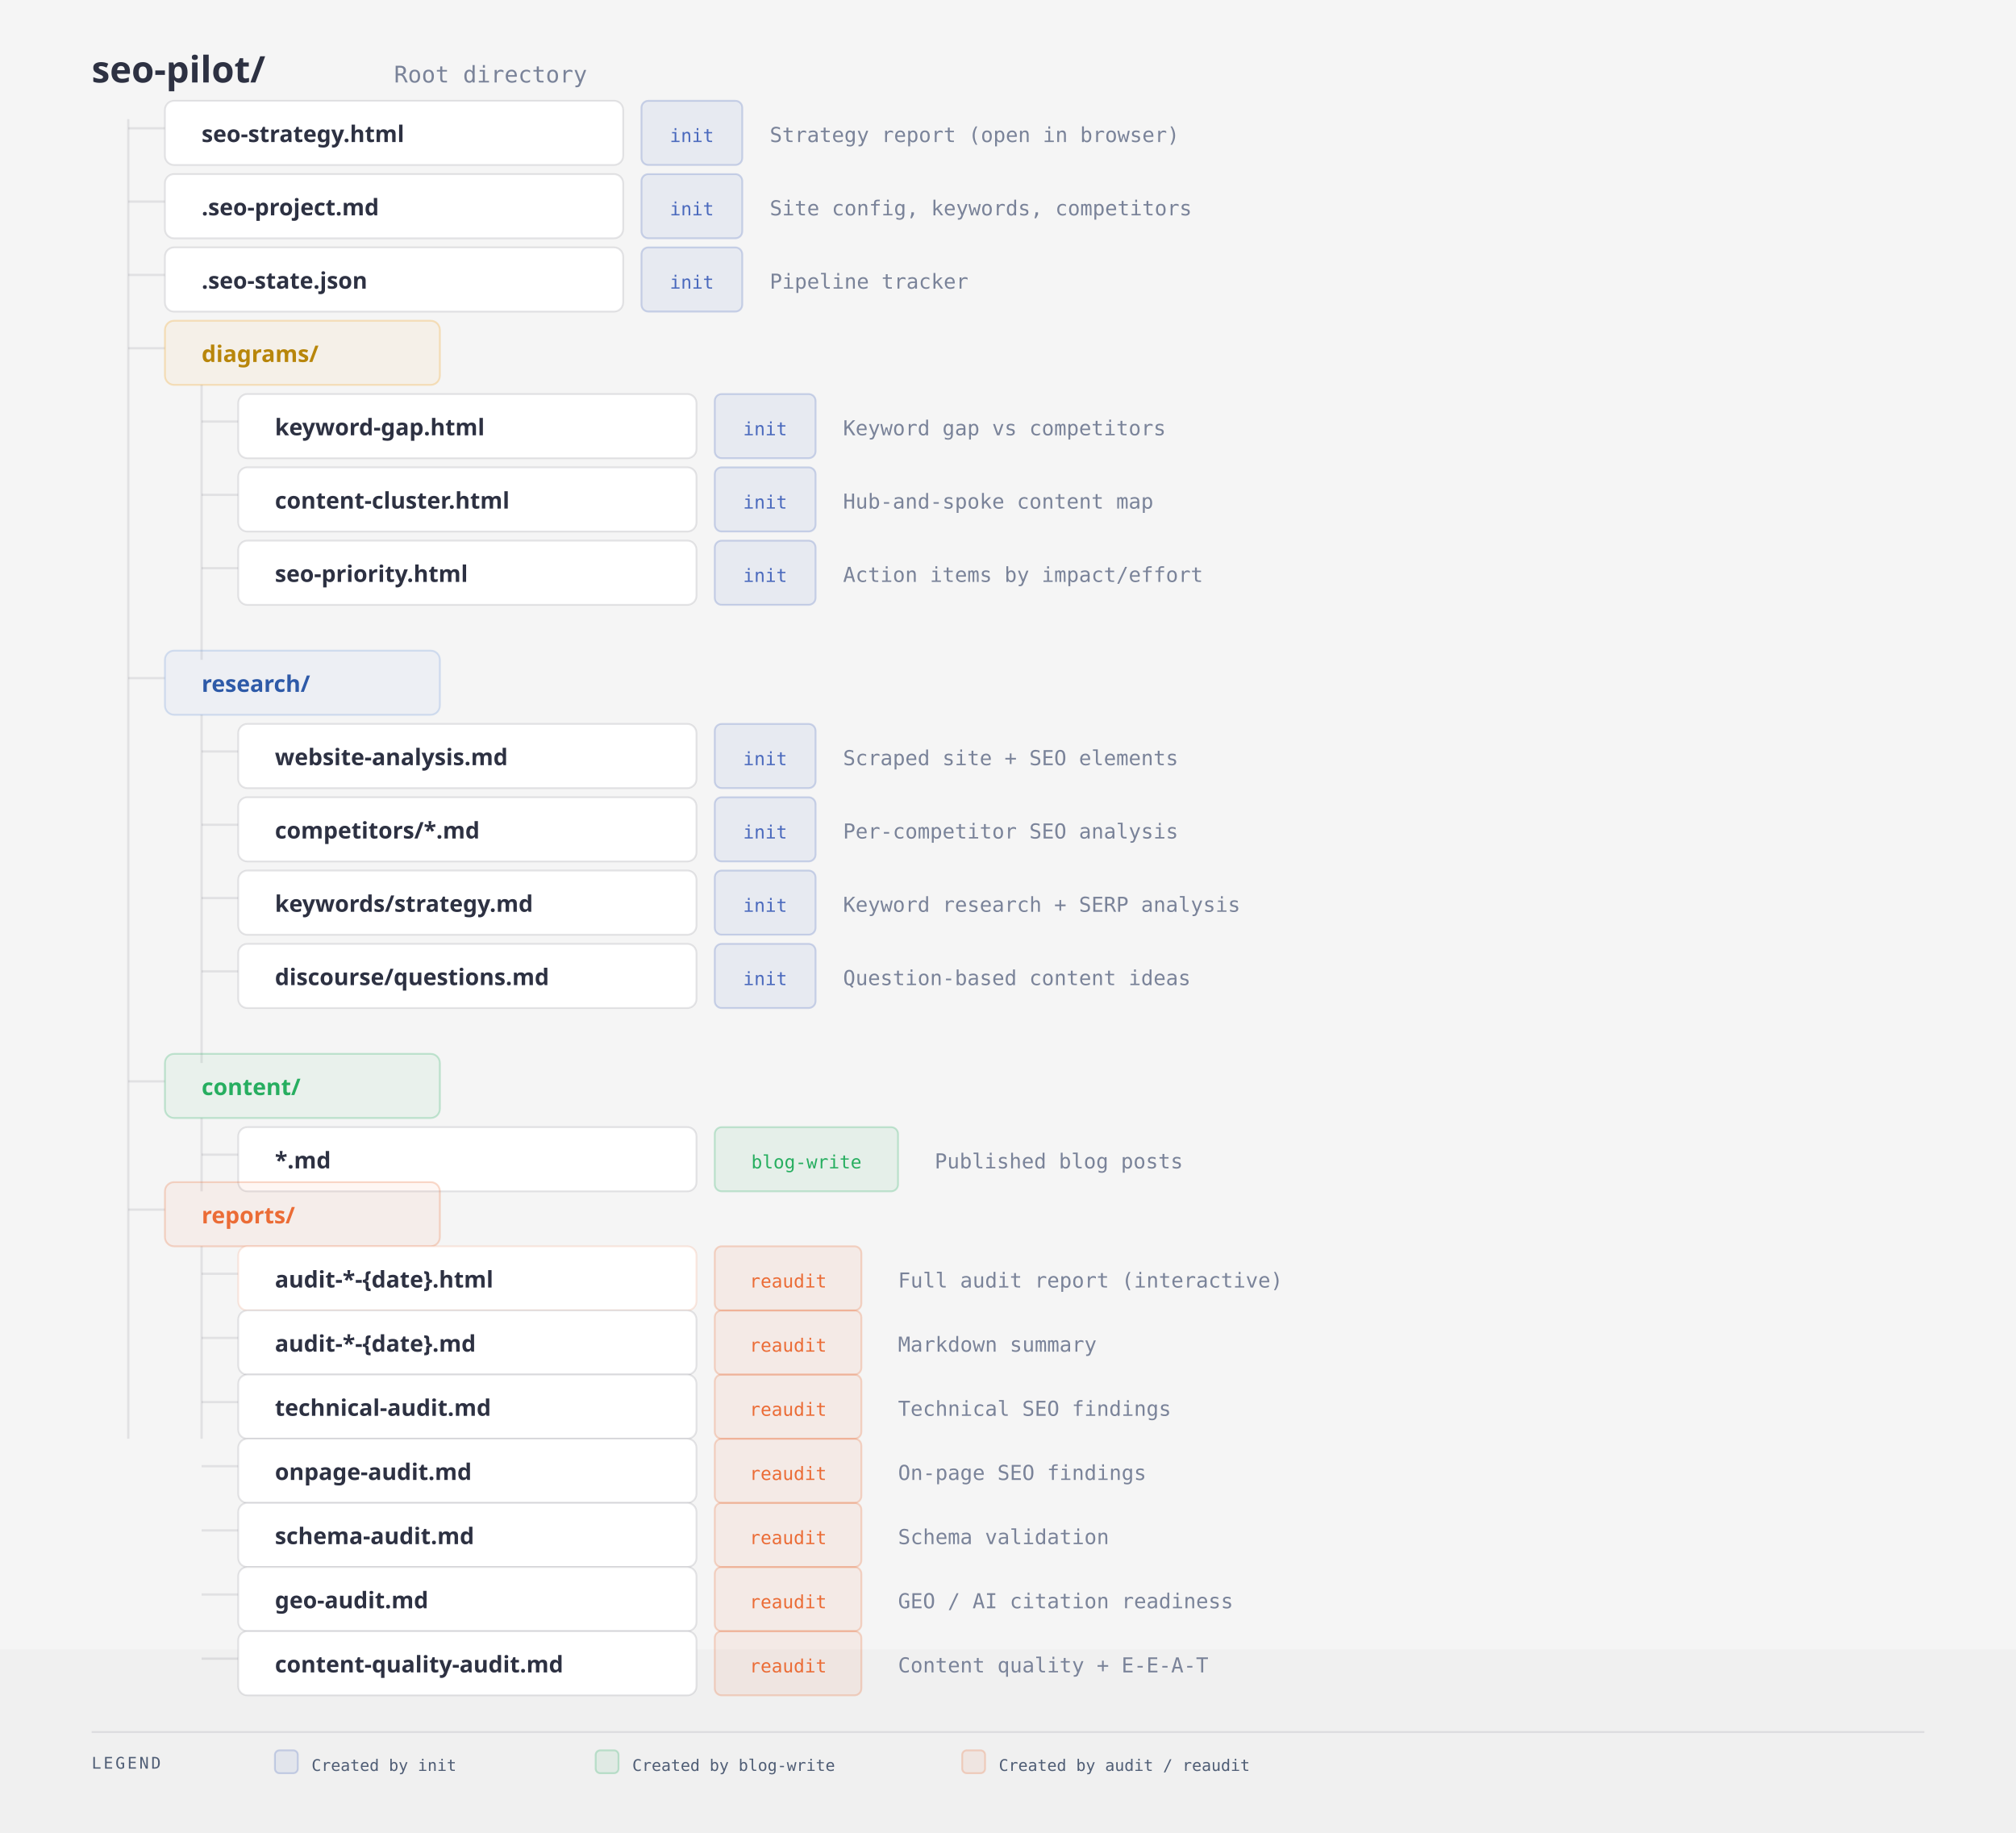
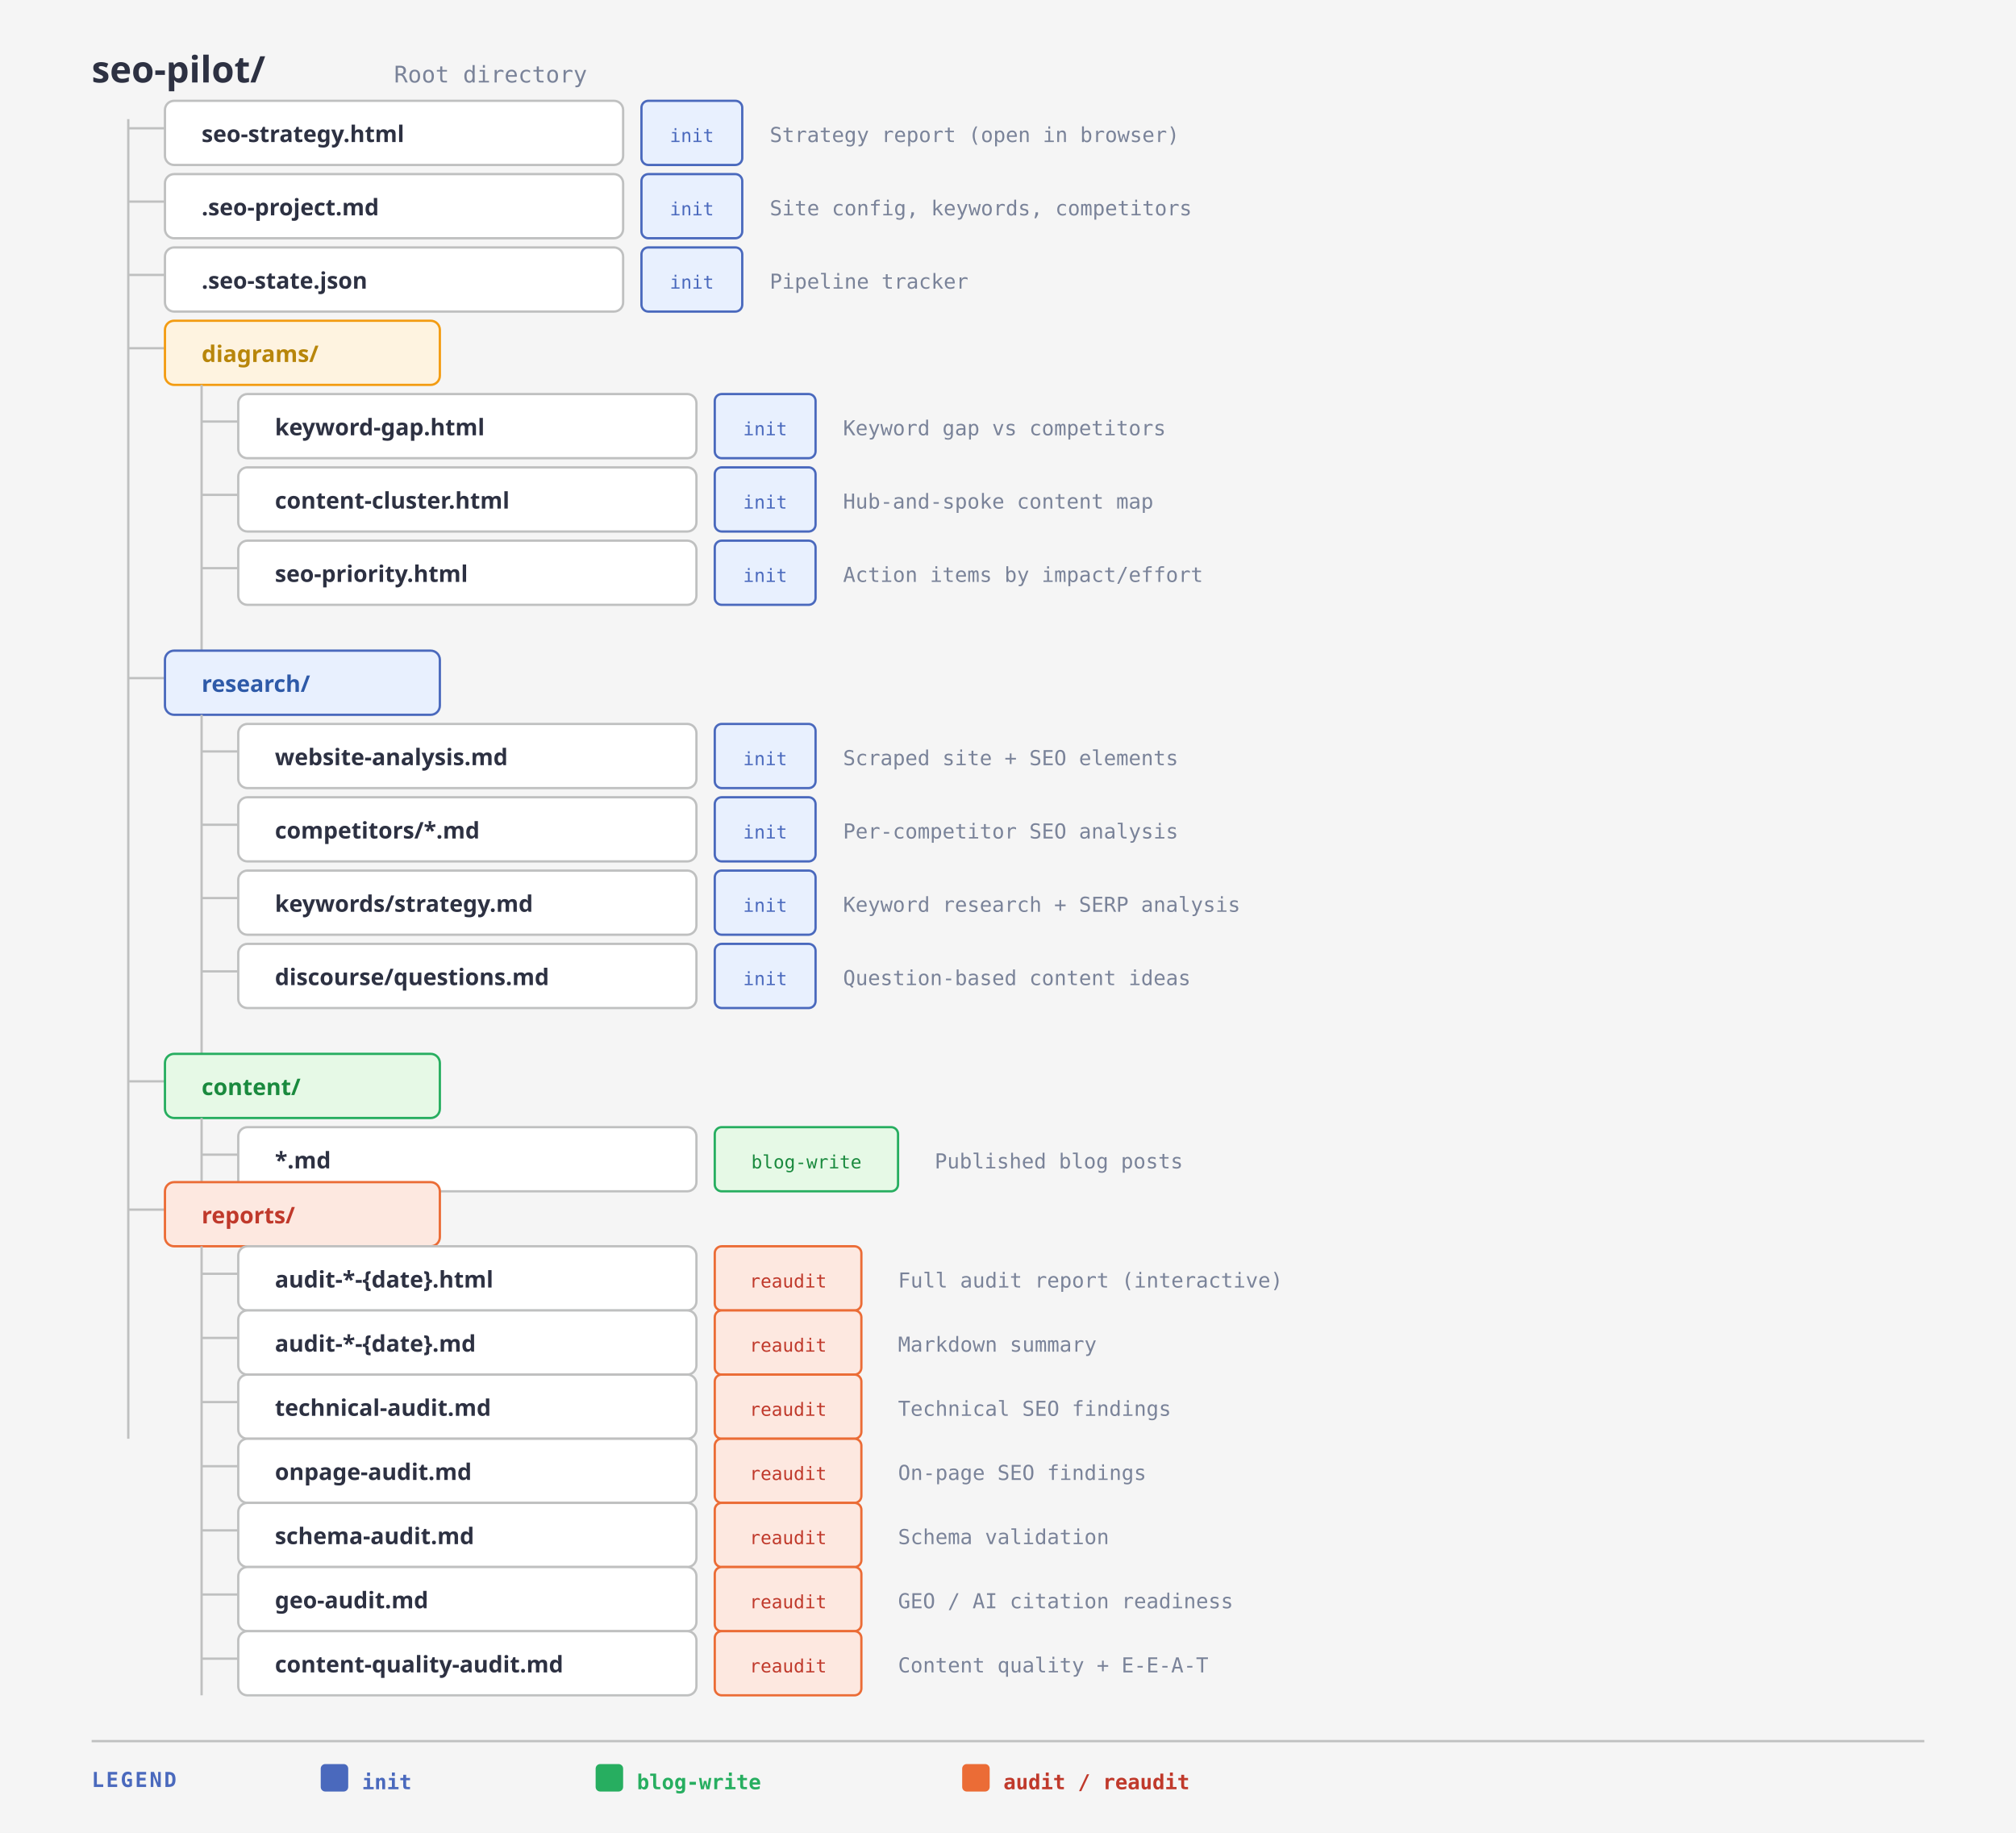
<svg xmlns="http://www.w3.org/2000/svg" viewBox="0 0 880 800" font-family="'Geist',system-ui,sans-serif" role="img" aria-labelledby="fs-title fs-desc">
-   <rect width="880" height="720" fill="#f5f5f5" />
+   <style>svg { color-scheme: light only; }</style>
+   <rect width="880" height="800" fill="#f5f5f5" />
  <text x="40" y="36" fill="#2d3142" font-size="16" font-weight="600">seo-pilot/</text>
  <text x="172" y="36" fill="#7a8399" font-size="10" font-family="'Geist Mono',monospace">Root directory</text>
-   <line x1="56" y1="52" x2="56" y2="628" stroke="rgba(45,49,66,0.10)" stroke-width="1" />
-   <line x1="56" y1="56" x2="72" y2="56" stroke="rgba(45,49,66,0.10)" stroke-width="1" />
-   <rect x="72" y="44" width="200" height="28" rx="4" fill="#fff" stroke="rgba(45,49,66,0.12)" stroke-width="0.8" />
+   <line x1="56" y1="52" x2="56" y2="628" stroke="#bfc0c0" stroke-width="1" />
+   <line x1="56" y1="56" x2="72" y2="56" stroke="#bfc0c0" stroke-width="1" />
+   <rect x="72" y="44" width="200" height="28" rx="4" fill="#ffffff" stroke="#bfc0c0" stroke-width="1" />
  <text x="88" y="62" fill="#2d3142" font-size="10" font-weight="600">seo-strategy.html</text>
-   <rect x="280" y="44" width="44" height="28" rx="3" fill="rgba(74,105,189,0.08)" stroke="rgba(74,105,189,0.25)" stroke-width="0.8" />
+   <rect x="280" y="44" width="44" height="28" rx="3" fill="#e8f0fe" stroke="#4a69bd" stroke-width="1" />
  <text x="302" y="62" fill="#4a69bd" font-size="8" font-family="'Geist Mono',monospace" text-anchor="middle">init</text>
  <text x="336" y="62" fill="#7a8399" font-size="9" font-family="'Geist Mono',monospace">Strategy report (open in browser)</text>
-   <line x1="56" y1="88" x2="72" y2="88" stroke="rgba(45,49,66,0.10)" stroke-width="1" />
-   <rect x="72" y="76" width="200" height="28" rx="4" fill="#fff" stroke="rgba(45,49,66,0.12)" stroke-width="0.8" />
+   <line x1="56" y1="88" x2="72" y2="88" stroke="#bfc0c0" stroke-width="1" />
+   <rect x="72" y="76" width="200" height="28" rx="4" fill="#ffffff" stroke="#bfc0c0" stroke-width="1" />
  <text x="88" y="94" fill="#2d3142" font-size="10" font-weight="600">.seo-project.md</text>
-   <rect x="280" y="76" width="44" height="28" rx="3" fill="rgba(74,105,189,0.08)" stroke="rgba(74,105,189,0.25)" stroke-width="0.8" />
+   <rect x="280" y="76" width="44" height="28" rx="3" fill="#e8f0fe" stroke="#4a69bd" stroke-width="1" />
  <text x="302" y="94" fill="#4a69bd" font-size="8" font-family="'Geist Mono',monospace" text-anchor="middle">init</text>
  <text x="336" y="94" fill="#7a8399" font-size="9" font-family="'Geist Mono',monospace">Site config, keywords, competitors</text>
-   <line x1="56" y1="120" x2="72" y2="120" stroke="rgba(45,49,66,0.10)" stroke-width="1" />
-   <rect x="72" y="108" width="200" height="28" rx="4" fill="#fff" stroke="rgba(45,49,66,0.12)" stroke-width="0.8" />
+   <line x1="56" y1="120" x2="72" y2="120" stroke="#bfc0c0" stroke-width="1" />
+   <rect x="72" y="108" width="200" height="28" rx="4" fill="#ffffff" stroke="#bfc0c0" stroke-width="1" />
  <text x="88" y="126" fill="#2d3142" font-size="10" font-weight="600">.seo-state.json</text>
-   <rect x="280" y="108" width="44" height="28" rx="3" fill="rgba(74,105,189,0.08)" stroke="rgba(74,105,189,0.25)" stroke-width="0.8" />
+   <rect x="280" y="108" width="44" height="28" rx="3" fill="#e8f0fe" stroke="#4a69bd" stroke-width="1" />
  <text x="302" y="126" fill="#4a69bd" font-size="8" font-family="'Geist Mono',monospace" text-anchor="middle">init</text>
  <text x="336" y="126" fill="#7a8399" font-size="9" font-family="'Geist Mono',monospace">Pipeline tracker</text>
-   <line x1="56" y1="152" x2="72" y2="152" stroke="rgba(45,49,66,0.10)" stroke-width="1" />
-   <rect x="72" y="140" width="120" height="28" rx="4" fill="rgba(243,156,18,0.06)" stroke="rgba(243,156,18,0.25)" stroke-width="0.8" />
+   <line x1="56" y1="152" x2="72" y2="152" stroke="#bfc0c0" stroke-width="1" />
+   <rect x="72" y="140" width="120" height="28" rx="4" fill="#fef3e0" stroke="#f39c12" stroke-width="1" />
  <text x="88" y="158" fill="#b8860b" font-size="10" font-weight="600">diagrams/</text>
-   <line x1="88" y1="168" x2="88" y2="288" stroke="rgba(45,49,66,0.10)" stroke-width="1" />
-   <line x1="88" y1="184" x2="104" y2="184" stroke="rgba(45,49,66,0.10)" stroke-width="1" />
-   <rect x="104" y="172" width="200" height="28" rx="4" fill="#fff" stroke="rgba(45,49,66,0.12)" stroke-width="0.8" />
+   <line x1="88" y1="168" x2="88" y2="288" stroke="#bfc0c0" stroke-width="1" />
+   <line x1="88" y1="184" x2="104" y2="184" stroke="#bfc0c0" stroke-width="1" />
+   <rect x="104" y="172" width="200" height="28" rx="4" fill="#ffffff" stroke="#bfc0c0" stroke-width="1" />
  <text x="120" y="190" fill="#2d3142" font-size="10" font-weight="600">keyword-gap.html</text>
-   <rect x="312" y="172" width="44" height="28" rx="3" fill="rgba(74,105,189,0.08)" stroke="rgba(74,105,189,0.25)" stroke-width="0.8" />
+   <rect x="312" y="172" width="44" height="28" rx="3" fill="#e8f0fe" stroke="#4a69bd" stroke-width="1" />
  <text x="334" y="190" fill="#4a69bd" font-size="8" font-family="'Geist Mono',monospace" text-anchor="middle">init</text>
  <text x="368" y="190" fill="#7a8399" font-size="9" font-family="'Geist Mono',monospace">Keyword gap vs competitors</text>
-   <line x1="88" y1="216" x2="104" y2="216" stroke="rgba(45,49,66,0.10)" stroke-width="1" />
-   <rect x="104" y="204" width="200" height="28" rx="4" fill="#fff" stroke="rgba(45,49,66,0.12)" stroke-width="0.8" />
+   <line x1="88" y1="216" x2="104" y2="216" stroke="#bfc0c0" stroke-width="1" />
+   <rect x="104" y="204" width="200" height="28" rx="4" fill="#ffffff" stroke="#bfc0c0" stroke-width="1" />
  <text x="120" y="222" fill="#2d3142" font-size="10" font-weight="600">content-cluster.html</text>
-   <rect x="312" y="204" width="44" height="28" rx="3" fill="rgba(74,105,189,0.08)" stroke="rgba(74,105,189,0.25)" stroke-width="0.8" />
+   <rect x="312" y="204" width="44" height="28" rx="3" fill="#e8f0fe" stroke="#4a69bd" stroke-width="1" />
  <text x="334" y="222" fill="#4a69bd" font-size="8" font-family="'Geist Mono',monospace" text-anchor="middle">init</text>
  <text x="368" y="222" fill="#7a8399" font-size="9" font-family="'Geist Mono',monospace">Hub-and-spoke content map</text>
-   <line x1="88" y1="248" x2="104" y2="248" stroke="rgba(45,49,66,0.10)" stroke-width="1" />
-   <rect x="104" y="236" width="200" height="28" rx="4" fill="#fff" stroke="rgba(45,49,66,0.12)" stroke-width="0.8" />
+   <line x1="88" y1="248" x2="104" y2="248" stroke="#bfc0c0" stroke-width="1" />
+   <rect x="104" y="236" width="200" height="28" rx="4" fill="#ffffff" stroke="#bfc0c0" stroke-width="1" />
  <text x="120" y="254" fill="#2d3142" font-size="10" font-weight="600">seo-priority.html</text>
-   <rect x="312" y="236" width="44" height="28" rx="3" fill="rgba(74,105,189,0.08)" stroke="rgba(74,105,189,0.25)" stroke-width="0.8" />
+   <rect x="312" y="236" width="44" height="28" rx="3" fill="#e8f0fe" stroke="#4a69bd" stroke-width="1" />
  <text x="334" y="254" fill="#4a69bd" font-size="8" font-family="'Geist Mono',monospace" text-anchor="middle">init</text>
  <text x="368" y="254" fill="#7a8399" font-size="9" font-family="'Geist Mono',monospace">Action items by impact/effort</text>
-   <line x1="56" y1="296" x2="72" y2="296" stroke="rgba(45,49,66,0.10)" stroke-width="1" />
-   <rect x="72" y="284" width="120" height="28" rx="4" fill="rgba(106,149,216,0.06)" stroke="rgba(106,149,216,0.25)" stroke-width="0.8" />
+   <line x1="56" y1="296" x2="72" y2="296" stroke="#bfc0c0" stroke-width="1" />
+   <rect x="72" y="284" width="120" height="28" rx="4" fill="#e8f0fe" stroke="#4a69bd" stroke-width="1" />
  <text x="88" y="302" fill="#2e5aa8" font-size="10" font-weight="600">research/</text>
-   <line x1="88" y1="312" x2="88" y2="464" stroke="rgba(45,49,66,0.10)" stroke-width="1" />
-   <line x1="88" y1="328" x2="104" y2="328" stroke="rgba(45,49,66,0.10)" stroke-width="1" />
-   <rect x="104" y="316" width="200" height="28" rx="4" fill="#fff" stroke="rgba(45,49,66,0.12)" stroke-width="0.8" />
+   <line x1="88" y1="312" x2="88" y2="464" stroke="#bfc0c0" stroke-width="1" />
+   <line x1="88" y1="328" x2="104" y2="328" stroke="#bfc0c0" stroke-width="1" />
+   <rect x="104" y="316" width="200" height="28" rx="4" fill="#ffffff" stroke="#bfc0c0" stroke-width="1" />
  <text x="120" y="334" fill="#2d3142" font-size="10" font-weight="600">website-analysis.md</text>
-   <rect x="312" y="316" width="44" height="28" rx="3" fill="rgba(74,105,189,0.08)" stroke="rgba(74,105,189,0.25)" stroke-width="0.8" />
+   <rect x="312" y="316" width="44" height="28" rx="3" fill="#e8f0fe" stroke="#4a69bd" stroke-width="1" />
  <text x="334" y="334" fill="#4a69bd" font-size="8" font-family="'Geist Mono',monospace" text-anchor="middle">init</text>
  <text x="368" y="334" fill="#7a8399" font-size="9" font-family="'Geist Mono',monospace">Scraped site + SEO elements</text>
-   <line x1="88" y1="360" x2="104" y2="360" stroke="rgba(45,49,66,0.10)" stroke-width="1" />
-   <rect x="104" y="348" width="200" height="28" rx="4" fill="#fff" stroke="rgba(45,49,66,0.12)" stroke-width="0.8" />
+   <line x1="88" y1="360" x2="104" y2="360" stroke="#bfc0c0" stroke-width="1" />
+   <rect x="104" y="348" width="200" height="28" rx="4" fill="#ffffff" stroke="#bfc0c0" stroke-width="1" />
  <text x="120" y="366" fill="#2d3142" font-size="10" font-weight="600">competitors/*.md</text>
-   <rect x="312" y="348" width="44" height="28" rx="3" fill="rgba(74,105,189,0.08)" stroke="rgba(74,105,189,0.25)" stroke-width="0.8" />
+   <rect x="312" y="348" width="44" height="28" rx="3" fill="#e8f0fe" stroke="#4a69bd" stroke-width="1" />
  <text x="334" y="366" fill="#4a69bd" font-size="8" font-family="'Geist Mono',monospace" text-anchor="middle">init</text>
  <text x="368" y="366" fill="#7a8399" font-size="9" font-family="'Geist Mono',monospace">Per-competitor SEO analysis</text>
-   <line x1="88" y1="392" x2="104" y2="392" stroke="rgba(45,49,66,0.10)" stroke-width="1" />
-   <rect x="104" y="380" width="200" height="28" rx="4" fill="#fff" stroke="rgba(45,49,66,0.12)" stroke-width="0.8" />
+   <line x1="88" y1="392" x2="104" y2="392" stroke="#bfc0c0" stroke-width="1" />
+   <rect x="104" y="380" width="200" height="28" rx="4" fill="#ffffff" stroke="#bfc0c0" stroke-width="1" />
  <text x="120" y="398" fill="#2d3142" font-size="10" font-weight="600">keywords/strategy.md</text>
-   <rect x="312" y="380" width="44" height="28" rx="3" fill="rgba(74,105,189,0.08)" stroke="rgba(74,105,189,0.25)" stroke-width="0.8" />
+   <rect x="312" y="380" width="44" height="28" rx="3" fill="#e8f0fe" stroke="#4a69bd" stroke-width="1" />
  <text x="334" y="398" fill="#4a69bd" font-size="8" font-family="'Geist Mono',monospace" text-anchor="middle">init</text>
  <text x="368" y="398" fill="#7a8399" font-size="9" font-family="'Geist Mono',monospace">Keyword research + SERP analysis</text>
-   <line x1="88" y1="424" x2="104" y2="424" stroke="rgba(45,49,66,0.10)" stroke-width="1" />
-   <rect x="104" y="412" width="200" height="28" rx="4" fill="#fff" stroke="rgba(45,49,66,0.12)" stroke-width="0.8" />
+   <line x1="88" y1="424" x2="104" y2="424" stroke="#bfc0c0" stroke-width="1" />
+   <rect x="104" y="412" width="200" height="28" rx="4" fill="#ffffff" stroke="#bfc0c0" stroke-width="1" />
  <text x="120" y="430" fill="#2d3142" font-size="10" font-weight="600">discourse/questions.md</text>
-   <rect x="312" y="412" width="44" height="28" rx="3" fill="rgba(74,105,189,0.08)" stroke="rgba(74,105,189,0.25)" stroke-width="0.8" />
+   <rect x="312" y="412" width="44" height="28" rx="3" fill="#e8f0fe" stroke="#4a69bd" stroke-width="1" />
  <text x="334" y="430" fill="#4a69bd" font-size="8" font-family="'Geist Mono',monospace" text-anchor="middle">init</text>
  <text x="368" y="430" fill="#7a8399" font-size="9" font-family="'Geist Mono',monospace">Question-based content ideas</text>
-   <line x1="56" y1="472" x2="72" y2="472" stroke="rgba(45,49,66,0.10)" stroke-width="1" />
-   <rect x="72" y="460" width="120" height="28" rx="4" fill="rgba(39,174,96,0.06)" stroke="rgba(39,174,96,0.25)" stroke-width="0.8" />
-   <text x="88" y="478" fill="#27ae60" font-size="10" font-weight="600">content/</text>
-   <line x1="88" y1="488" x2="88" y2="520" stroke="rgba(45,49,66,0.10)" stroke-width="1" />
-   <line x1="88" y1="504" x2="104" y2="504" stroke="rgba(45,49,66,0.10)" stroke-width="1" />
-   <rect x="104" y="492" width="200" height="28" rx="4" fill="#fff" stroke="rgba(45,49,66,0.12)" stroke-width="0.8" />
+   <line x1="56" y1="472" x2="72" y2="472" stroke="#bfc0c0" stroke-width="1" />
+   <rect x="72" y="460" width="120" height="28" rx="4" fill="#e6f9e6" stroke="#27ae60" stroke-width="1" />
+   <text x="88" y="478" fill="#1a8a3e" font-size="10" font-weight="600">content/</text>
+   <line x1="88" y1="488" x2="88" y2="520" stroke="#bfc0c0" stroke-width="1" />
+   <line x1="88" y1="504" x2="104" y2="504" stroke="#bfc0c0" stroke-width="1" />
+   <rect x="104" y="492" width="200" height="28" rx="4" fill="#ffffff" stroke="#bfc0c0" stroke-width="1" />
  <text x="120" y="510" fill="#2d3142" font-size="10" font-weight="600">*.md</text>
-   <rect x="312" y="492" width="80" height="28" rx="3" fill="rgba(39,174,96,0.08)" stroke="rgba(39,174,96,0.25)" stroke-width="0.8" />
-   <text x="352" y="510" fill="#27ae60" font-size="8" font-family="'Geist Mono',monospace" text-anchor="middle">blog-write</text>
+   <rect x="312" y="492" width="80" height="28" rx="3" fill="#e6f9e6" stroke="#27ae60" stroke-width="1" />
+   <text x="352" y="510" fill="#1a8a3e" font-size="8" font-family="'Geist Mono',monospace" text-anchor="middle">blog-write</text>
  <text x="408" y="510" fill="#7a8399" font-size="9" font-family="'Geist Mono',monospace">Published blog posts</text>
-   <line x1="56" y1="528" x2="72" y2="528" stroke="rgba(45,49,66,0.10)" stroke-width="1" />
-   <rect x="72" y="516" width="120" height="28" rx="4" fill="rgba(235,108,54,0.06)" stroke="rgba(235,108,54,0.25)" stroke-width="0.8" />
-   <text x="88" y="534" fill="#eb6c36" font-size="10" font-weight="600">reports/</text>
-   <line x1="88" y1="544" x2="88" y2="628" stroke="rgba(45,49,66,0.10)" stroke-width="1" />
-   <line x1="88" y1="556" x2="104" y2="556" stroke="rgba(45,49,66,0.10)" stroke-width="1" />
-   <rect x="104" y="544" width="200" height="28" rx="4" fill="#fff" stroke="rgba(235,108,54,0.15)" stroke-width="0.8" />
+   <line x1="56" y1="528" x2="72" y2="528" stroke="#bfc0c0" stroke-width="1" />
+   <rect x="72" y="516" width="120" height="28" rx="4" fill="#fde8e0" stroke="#eb6c36" stroke-width="1" />
+   <text x="88" y="534" fill="#c0392b" font-size="10" font-weight="600">reports/</text>
+   <line x1="88" y1="544" x2="88" y2="740" stroke="#bfc0c0" stroke-width="1" />
+   <line x1="88" y1="556" x2="104" y2="556" stroke="#bfc0c0" stroke-width="1" />
+   <rect x="104" y="544" width="200" height="28" rx="4" fill="#ffffff" stroke="#bfc0c0" stroke-width="1" />
  <text x="120" y="562" fill="#2d3142" font-size="10" font-weight="600">audit-*-{date}.html</text>
-   <rect x="312" y="544" width="64" height="28" rx="3" fill="rgba(235,108,54,0.08)" stroke="rgba(235,108,54,0.25)" stroke-width="0.8" />
-   <text x="344" y="562" fill="#eb6c36" font-size="8" font-family="'Geist Mono',monospace" text-anchor="middle">reaudit</text>
+   <rect x="312" y="544" width="64" height="28" rx="3" fill="#fde8e0" stroke="#eb6c36" stroke-width="1" />
+   <text x="344" y="562" fill="#c0392b" font-size="8" font-family="'Geist Mono',monospace" text-anchor="middle">reaudit</text>
  <text x="392" y="562" fill="#7a8399" font-size="9" font-family="'Geist Mono',monospace">Full audit report (interactive)</text>
-   <line x1="88" y1="584" x2="104" y2="584" stroke="rgba(45,49,66,0.10)" stroke-width="1" />
-   <rect x="104" y="572" width="200" height="28" rx="4" fill="#fff" stroke="rgba(45,49,66,0.12)" stroke-width="0.8" />
+   <line x1="88" y1="584" x2="104" y2="584" stroke="#bfc0c0" stroke-width="1" />
+   <rect x="104" y="572" width="200" height="28" rx="4" fill="#ffffff" stroke="#bfc0c0" stroke-width="1" />
  <text x="120" y="590" fill="#2d3142" font-size="10" font-weight="600">audit-*-{date}.md</text>
-   <rect x="312" y="572" width="64" height="28" rx="3" fill="rgba(235,108,54,0.08)" stroke="rgba(235,108,54,0.25)" stroke-width="0.8" />
-   <text x="344" y="590" fill="#eb6c36" font-size="8" font-family="'Geist Mono',monospace" text-anchor="middle">reaudit</text>
+   <rect x="312" y="572" width="64" height="28" rx="3" fill="#fde8e0" stroke="#eb6c36" stroke-width="1" />
+   <text x="344" y="590" fill="#c0392b" font-size="8" font-family="'Geist Mono',monospace" text-anchor="middle">reaudit</text>
  <text x="392" y="590" fill="#7a8399" font-size="9" font-family="'Geist Mono',monospace">Markdown summary</text>
-   <line x1="88" y1="612" x2="104" y2="612" stroke="rgba(45,49,66,0.10)" stroke-width="1" />
-   <rect x="104" y="600" width="200" height="28" rx="4" fill="#fff" stroke="rgba(45,49,66,0.12)" stroke-width="0.8" />
+   <line x1="88" y1="612" x2="104" y2="612" stroke="#bfc0c0" stroke-width="1" />
+   <rect x="104" y="600" width="200" height="28" rx="4" fill="#ffffff" stroke="#bfc0c0" stroke-width="1" />
  <text x="120" y="618" fill="#2d3142" font-size="10" font-weight="600">technical-audit.md</text>
-   <rect x="312" y="600" width="64" height="28" rx="3" fill="rgba(235,108,54,0.08)" stroke="rgba(235,108,54,0.25)" stroke-width="0.8" />
-   <text x="344" y="618" fill="#eb6c36" font-size="8" font-family="'Geist Mono',monospace" text-anchor="middle">reaudit</text>
+   <rect x="312" y="600" width="64" height="28" rx="3" fill="#fde8e0" stroke="#eb6c36" stroke-width="1" />
+   <text x="344" y="618" fill="#c0392b" font-size="8" font-family="'Geist Mono',monospace" text-anchor="middle">reaudit</text>
  <text x="392" y="618" fill="#7a8399" font-size="9" font-family="'Geist Mono',monospace">Technical SEO findings</text>
-   <line x1="88" y1="640" x2="104" y2="640" stroke="rgba(45,49,66,0.10)" stroke-width="1" />
-   <rect x="104" y="628" width="200" height="28" rx="4" fill="#fff" stroke="rgba(45,49,66,0.12)" stroke-width="0.8" />
+   <line x1="88" y1="640" x2="104" y2="640" stroke="#bfc0c0" stroke-width="1" />
+   <rect x="104" y="628" width="200" height="28" rx="4" fill="#ffffff" stroke="#bfc0c0" stroke-width="1" />
  <text x="120" y="646" fill="#2d3142" font-size="10" font-weight="600">onpage-audit.md</text>
-   <rect x="312" y="628" width="64" height="28" rx="3" fill="rgba(235,108,54,0.08)" stroke="rgba(235,108,54,0.25)" stroke-width="0.8" />
-   <text x="344" y="646" fill="#eb6c36" font-size="8" font-family="'Geist Mono',monospace" text-anchor="middle">reaudit</text>
+   <rect x="312" y="628" width="64" height="28" rx="3" fill="#fde8e0" stroke="#eb6c36" stroke-width="1" />
+   <text x="344" y="646" fill="#c0392b" font-size="8" font-family="'Geist Mono',monospace" text-anchor="middle">reaudit</text>
  <text x="392" y="646" fill="#7a8399" font-size="9" font-family="'Geist Mono',monospace">On-page SEO findings</text>
-   <line x1="88" y1="668" x2="104" y2="668" stroke="rgba(45,49,66,0.10)" stroke-width="1" />
-   <rect x="104" y="656" width="200" height="28" rx="4" fill="#fff" stroke="rgba(45,49,66,0.12)" stroke-width="0.8" />
+   <line x1="88" y1="668" x2="104" y2="668" stroke="#bfc0c0" stroke-width="1" />
+   <rect x="104" y="656" width="200" height="28" rx="4" fill="#ffffff" stroke="#bfc0c0" stroke-width="1" />
  <text x="120" y="674" fill="#2d3142" font-size="10" font-weight="600">schema-audit.md</text>
-   <rect x="312" y="656" width="64" height="28" rx="3" fill="rgba(235,108,54,0.08)" stroke="rgba(235,108,54,0.25)" stroke-width="0.8" />
-   <text x="344" y="674" fill="#eb6c36" font-size="8" font-family="'Geist Mono',monospace" text-anchor="middle">reaudit</text>
+   <rect x="312" y="656" width="64" height="28" rx="3" fill="#fde8e0" stroke="#eb6c36" stroke-width="1" />
+   <text x="344" y="674" fill="#c0392b" font-size="8" font-family="'Geist Mono',monospace" text-anchor="middle">reaudit</text>
  <text x="392" y="674" fill="#7a8399" font-size="9" font-family="'Geist Mono',monospace">Schema validation</text>
-   <line x1="88" y1="696" x2="104" y2="696" stroke="rgba(45,49,66,0.10)" stroke-width="1" />
-   <rect x="104" y="684" width="200" height="28" rx="4" fill="#fff" stroke="rgba(45,49,66,0.12)" stroke-width="0.8" />
+   <line x1="88" y1="696" x2="104" y2="696" stroke="#bfc0c0" stroke-width="1" />
+   <rect x="104" y="684" width="200" height="28" rx="4" fill="#ffffff" stroke="#bfc0c0" stroke-width="1" />
  <text x="120" y="702" fill="#2d3142" font-size="10" font-weight="600">geo-audit.md</text>
-   <rect x="312" y="684" width="64" height="28" rx="3" fill="rgba(235,108,54,0.08)" stroke="rgba(235,108,54,0.25)" stroke-width="0.8" />
-   <text x="344" y="702" fill="#eb6c36" font-size="8" font-family="'Geist Mono',monospace" text-anchor="middle">reaudit</text>
+   <rect x="312" y="684" width="64" height="28" rx="3" fill="#fde8e0" stroke="#eb6c36" stroke-width="1" />
+   <text x="344" y="702" fill="#c0392b" font-size="8" font-family="'Geist Mono',monospace" text-anchor="middle">reaudit</text>
  <text x="392" y="702" fill="#7a8399" font-size="9" font-family="'Geist Mono',monospace">GEO / AI citation readiness</text>
-   <line x1="88" y1="724" x2="104" y2="724" stroke="rgba(45,49,66,0.10)" stroke-width="1" />
-   <rect x="104" y="712" width="200" height="28" rx="4" fill="#fff" stroke="rgba(45,49,66,0.12)" stroke-width="0.8" />
+   <line x1="88" y1="724" x2="104" y2="724" stroke="#bfc0c0" stroke-width="1" />
+   <rect x="104" y="712" width="200" height="28" rx="4" fill="#ffffff" stroke="#bfc0c0" stroke-width="1" />
  <text x="120" y="730" fill="#2d3142" font-size="10" font-weight="600">content-quality-audit.md</text>
-   <rect x="312" y="712" width="64" height="28" rx="3" fill="rgba(235,108,54,0.08)" stroke="rgba(235,108,54,0.25)" stroke-width="0.8" />
-   <text x="344" y="730" fill="#eb6c36" font-size="8" font-family="'Geist Mono',monospace" text-anchor="middle">reaudit</text>
+   <rect x="312" y="712" width="64" height="28" rx="3" fill="#fde8e0" stroke="#eb6c36" stroke-width="1" />
+   <text x="344" y="730" fill="#c0392b" font-size="8" font-family="'Geist Mono',monospace" text-anchor="middle">reaudit</text>
  <text x="392" y="730" fill="#7a8399" font-size="9" font-family="'Geist Mono',monospace">Content quality + E-E-A-T</text>
-   <line x1="40" y1="756" x2="840" y2="756" stroke="rgba(45,49,66,0.10)" stroke-width="0.8" />
-   <text x="40" y="772" fill="#4f5d75" font-size="7" font-family="'Geist Mono',monospace" letter-spacing="0.14em">LEGEND</text>
-   <rect x="120" y="764" width="10" height="10" rx="2" fill="rgba(74,105,189,0.08)" stroke="rgba(74,105,189,0.25)" stroke-width="0.8" />
-   <text x="136" y="773" fill="#4f5d75" font-size="7" font-family="'Geist Mono',monospace">Created by init</text>
-   <rect x="260" y="764" width="10" height="10" rx="2" fill="rgba(39,174,96,0.08)" stroke="rgba(39,174,96,0.25)" stroke-width="0.8" />
-   <text x="276" y="773" fill="#4f5d75" font-size="7" font-family="'Geist Mono',monospace">Created by blog-write</text>
-   <rect x="420" y="764" width="10" height="10" rx="2" fill="rgba(235,108,54,0.08)" stroke="rgba(235,108,54,0.25)" stroke-width="0.8" />
-   <text x="436" y="773" fill="#4f5d75" font-size="7" font-family="'Geist Mono',monospace">Created by audit / reaudit</text>
+   <line x1="40" y1="760" x2="840" y2="760" stroke="#bfc0c0" stroke-width="1" />
+   <text x="40" y="780" fill="#4a69bd" font-size="9" font-family="'Geist Mono',monospace" font-weight="600" letter-spacing="0.1em">LEGEND</text>
+   <rect x="140" y="770" width="12" height="12" rx="2" fill="#4a69bd" stroke="none" />
+   <text x="158" y="781" fill="#4a69bd" font-size="9" font-weight="600" font-family="'Geist Mono',monospace">init</text>
+   <rect x="260" y="770" width="12" height="12" rx="2" fill="#27ae60" stroke="none" />
+   <text x="278" y="781" fill="#27ae60" font-size="9" font-weight="600" font-family="'Geist Mono',monospace">blog-write</text>
+   <rect x="420" y="770" width="12" height="12" rx="2" fill="#eb6c36" stroke="none" />
+   <text x="438" y="781" fill="#c0392b" font-size="9" font-weight="600" font-family="'Geist Mono',monospace">audit / reaudit</text>
</svg>
